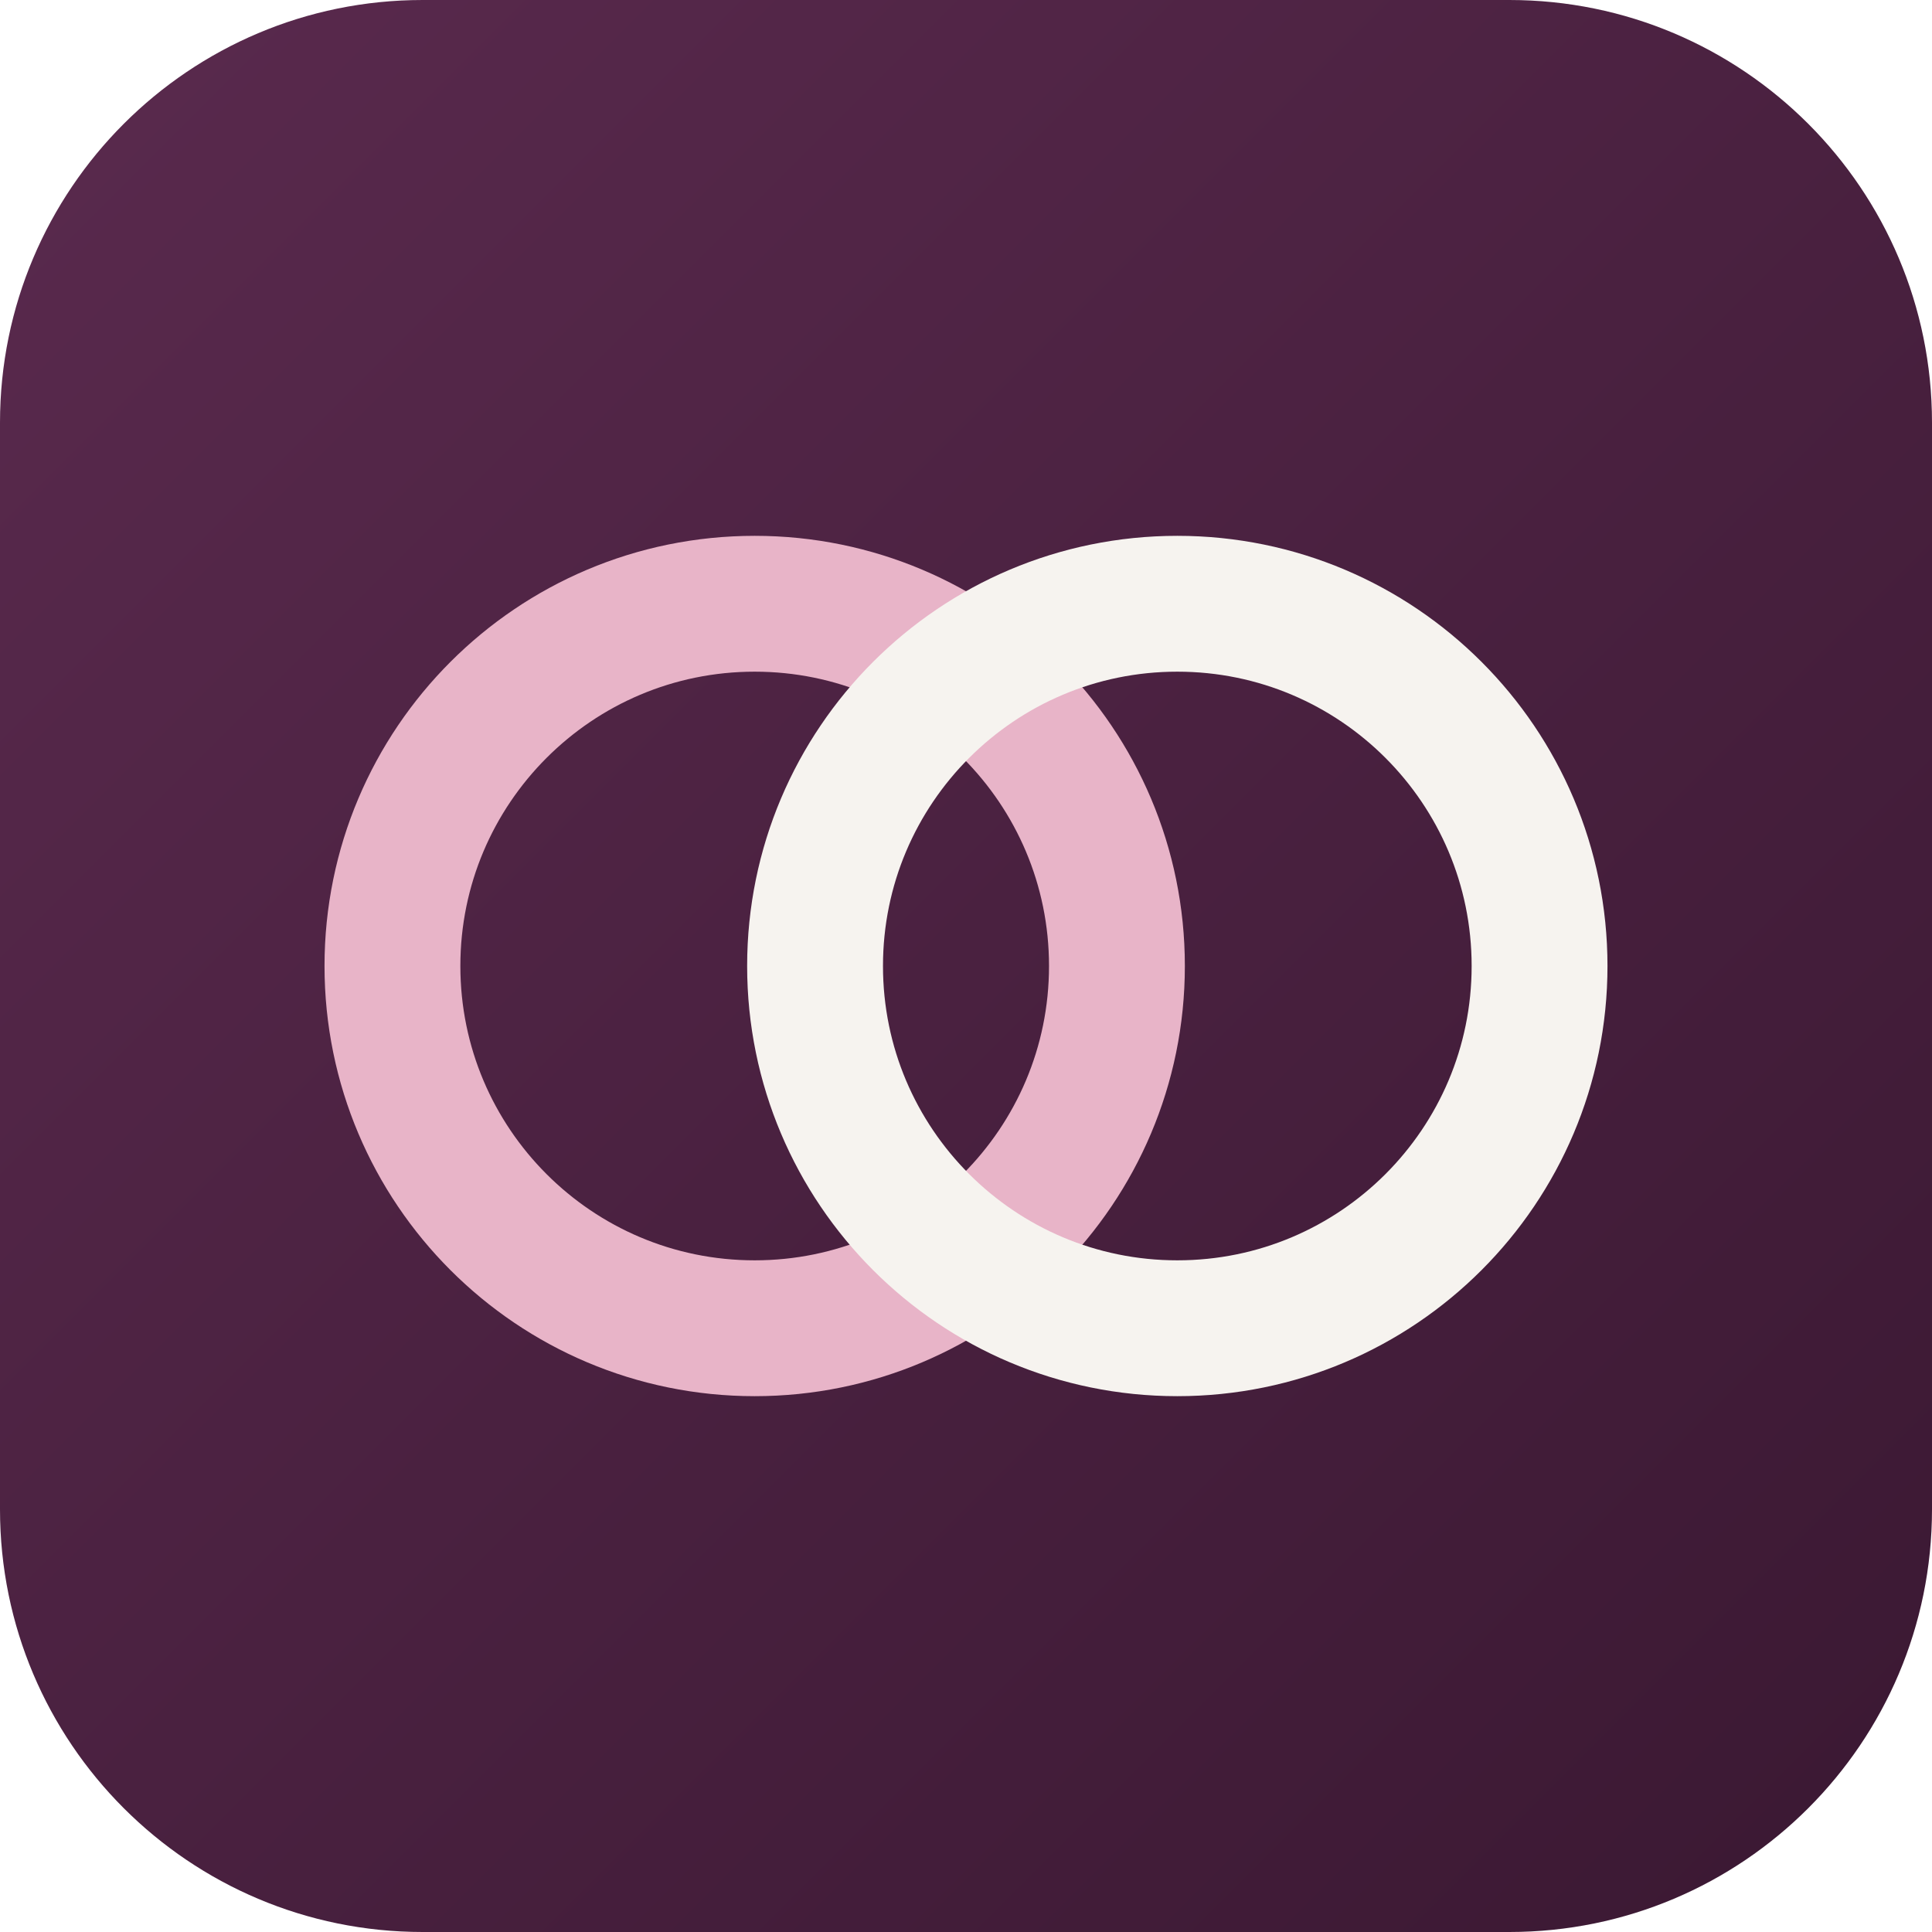
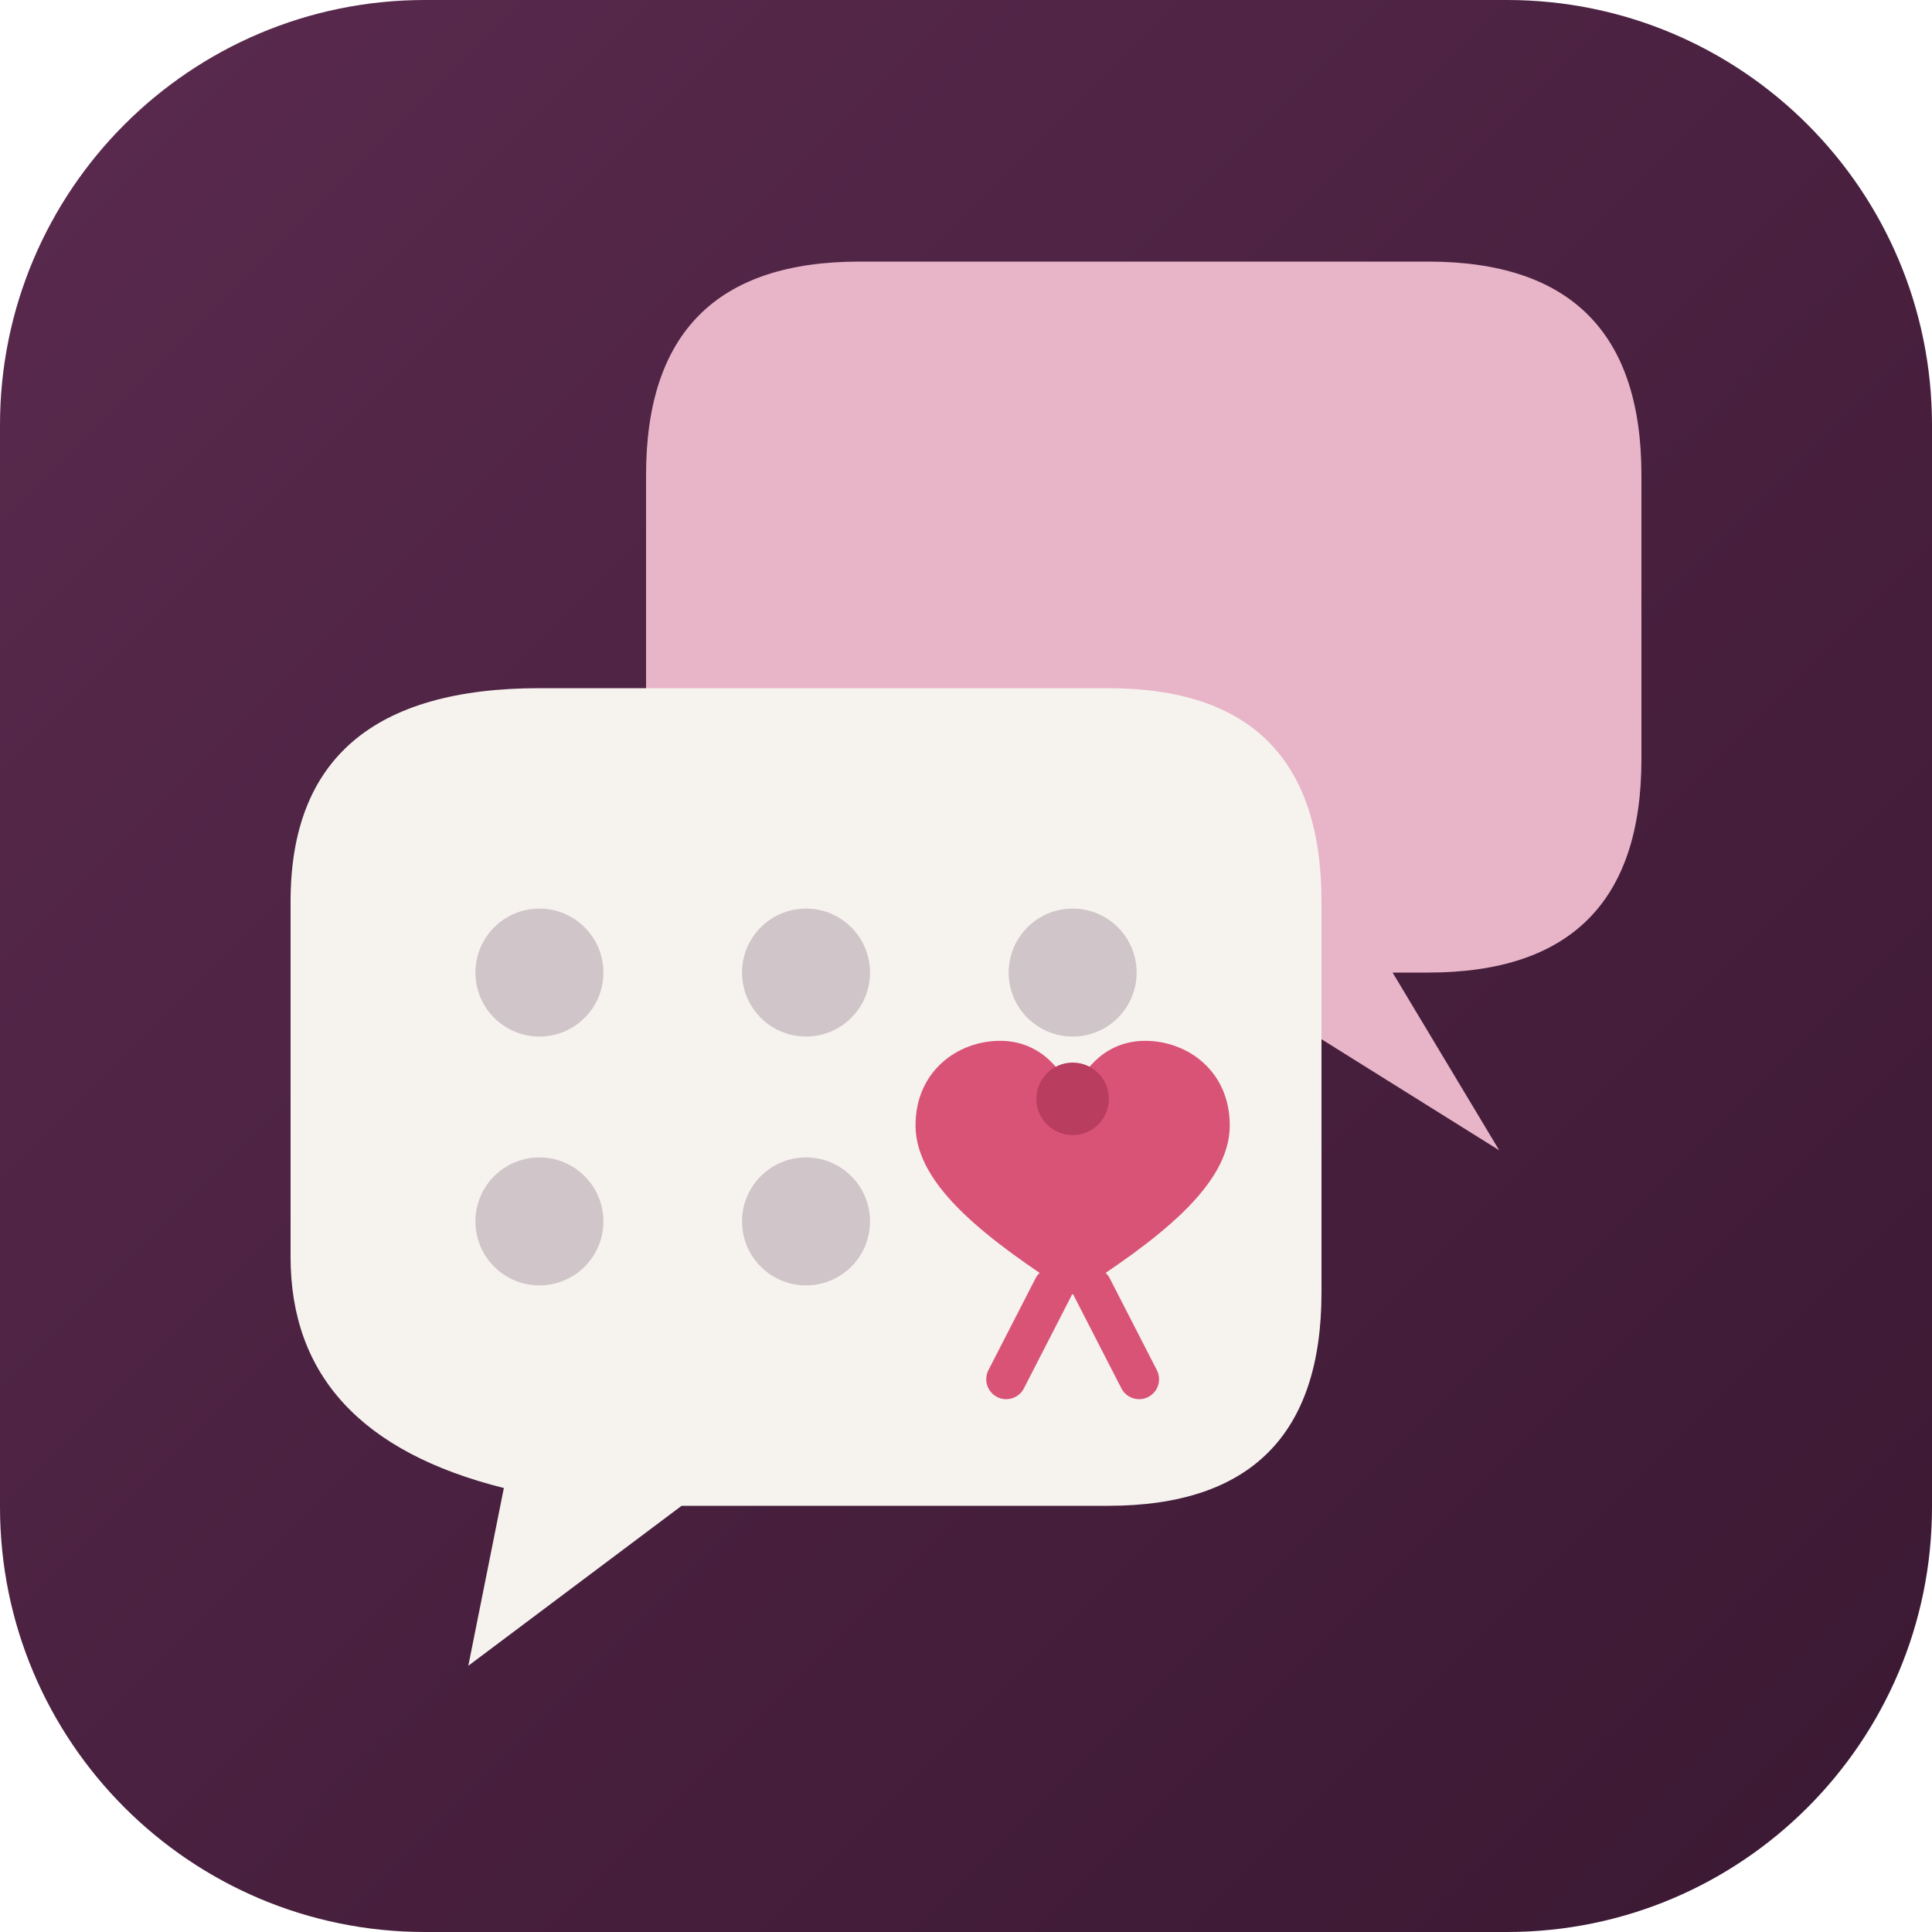
- <svg xmlns="http://www.w3.org/2000/svg" viewBox="0 0 64 64">
+ <svg xmlns="http://www.w3.org/2000/svg" viewBox="0 0 100 100">
  <defs>
    <linearGradient id="g" x1="0" y1="0" x2="1" y2="1">
      <stop offset="0" stop-color="#5a2a4e" />
      <stop offset="1" stop-color="#3a1832" />
    </linearGradient>
  </defs>
-   <rect width="64" height="64" rx="14" fill="url(#g)" />
-   <circle cx="25" cy="32" r="12" fill="none" stroke="#e8b4c8" stroke-width="4.5" />
-   <circle cx="39" cy="32" r="12" fill="none" stroke="#f6f3ef" stroke-width="4.5" />
+   <rect width="100" height="100" rx="22" fill="url(#g)" />
+   <g transform="translate(4.00 2.50) scale(0.92)">
+     <path d="M44 12 H76 Q88 12 88 24 V40 Q88 52 76 52 H74 L80 62 L64 52 H44 Q32 52 32 40 V24 Q32 12 44 12 Z" fill="#E8B4C8" />
+     <path d="M26 36 H58 Q70 36 70 48 V70 Q70 82 58 82 H34 L22 91 L24 81 Q12 78 12 68 V48 Q12 36 26 36 Z" fill="#F6F3EF" stroke="#4A2140" stroke-width="0" stroke-linejoin="round" />
+     <g fill="#4A2140" fill-opacity=".22">
+       <circle cx="26" cy="52" r="3.6" />
+       <circle cx="41" cy="52" r="3.6" />
+       <circle cx="56" cy="52" r="3.6" />
+       <circle cx="26" cy="66" r="3.6" />
+       <circle cx="41" cy="66" r="3.6" />
+     </g>
+     <g transform="translate(56 64) scale(0.68)">
+       <path d="M0 9 C-7 4.5 -13 0 -13 -5 C-13 -9.5 -9.5 -12 -6 -12 C-3 -12 -1 -10 0 -7.5 C1 -10 3 -12 6 -12 C9.5 -12 13 -9.5 13 -5 C13 0 7 4.5 0 9 Z" fill="#D95377" />
+       <path d="M-1.6 8.4 L-5.5 16 M1.6 8.4 L5.5 16" stroke="#D95377" stroke-width="3.3" stroke-linecap="round" />
+       <circle cx="0" cy="-7.2" r="3" fill="#B83D5E" />
+     </g>
+   </g>
</svg>
